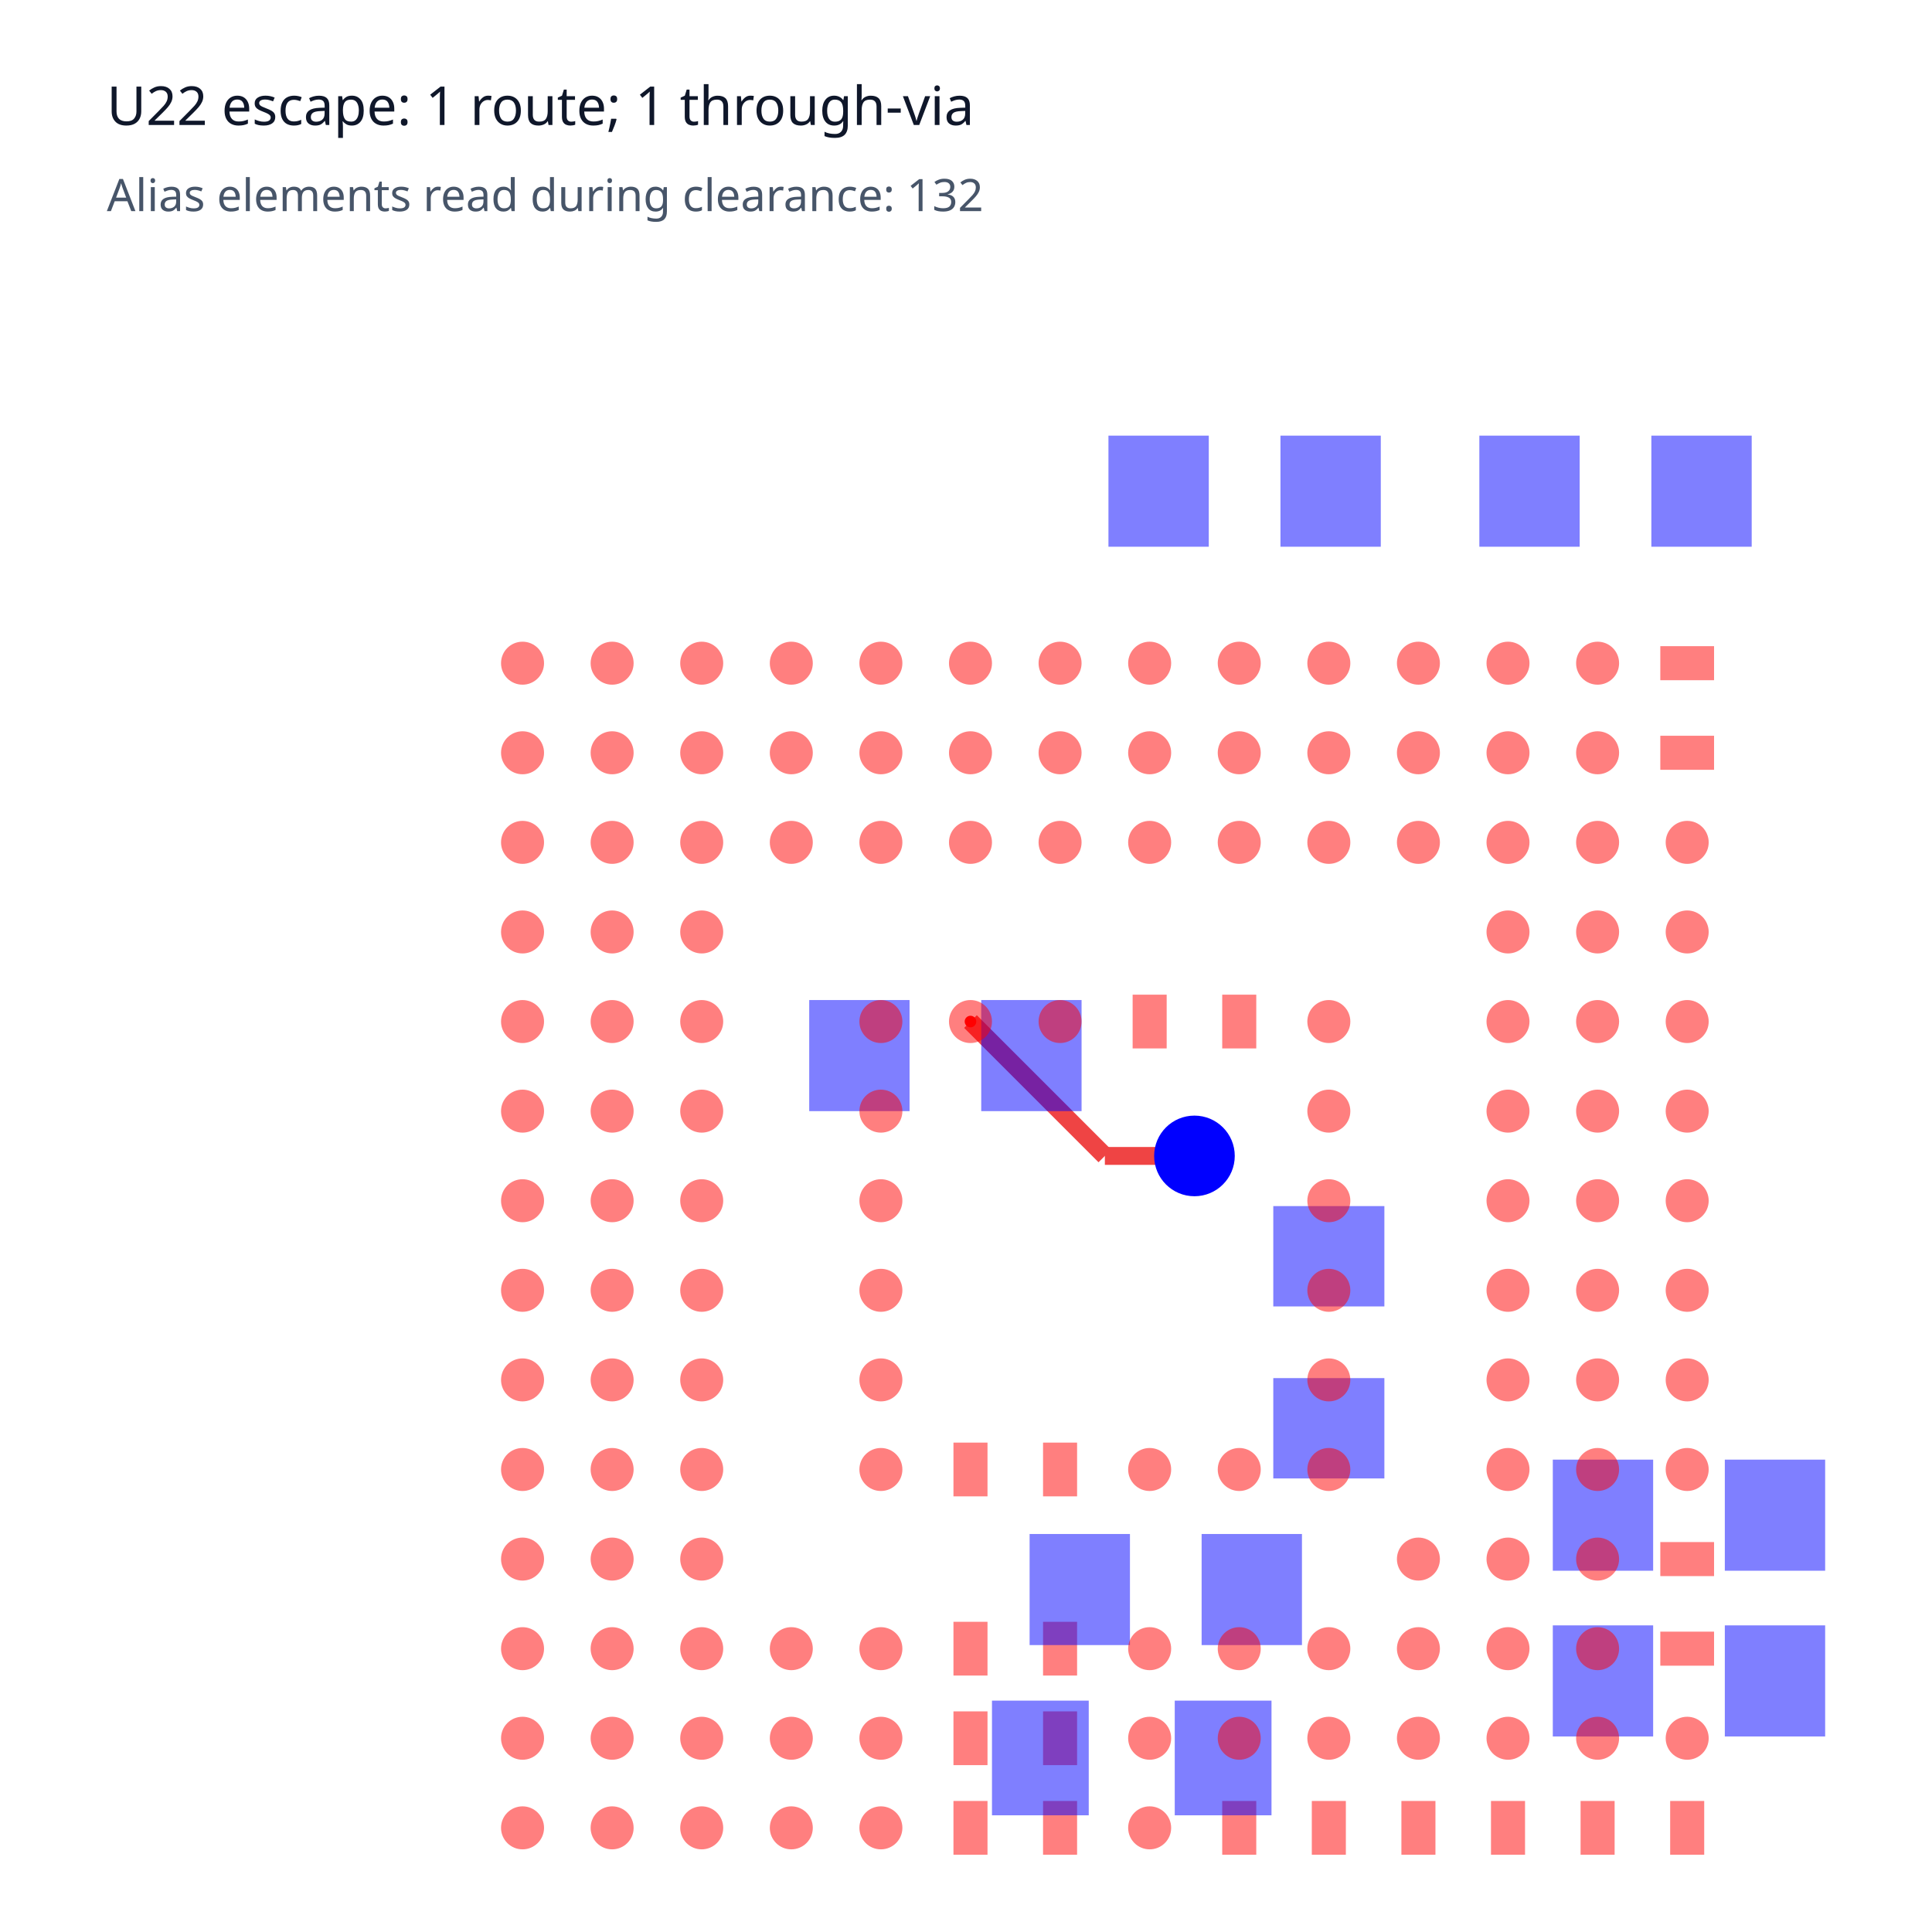
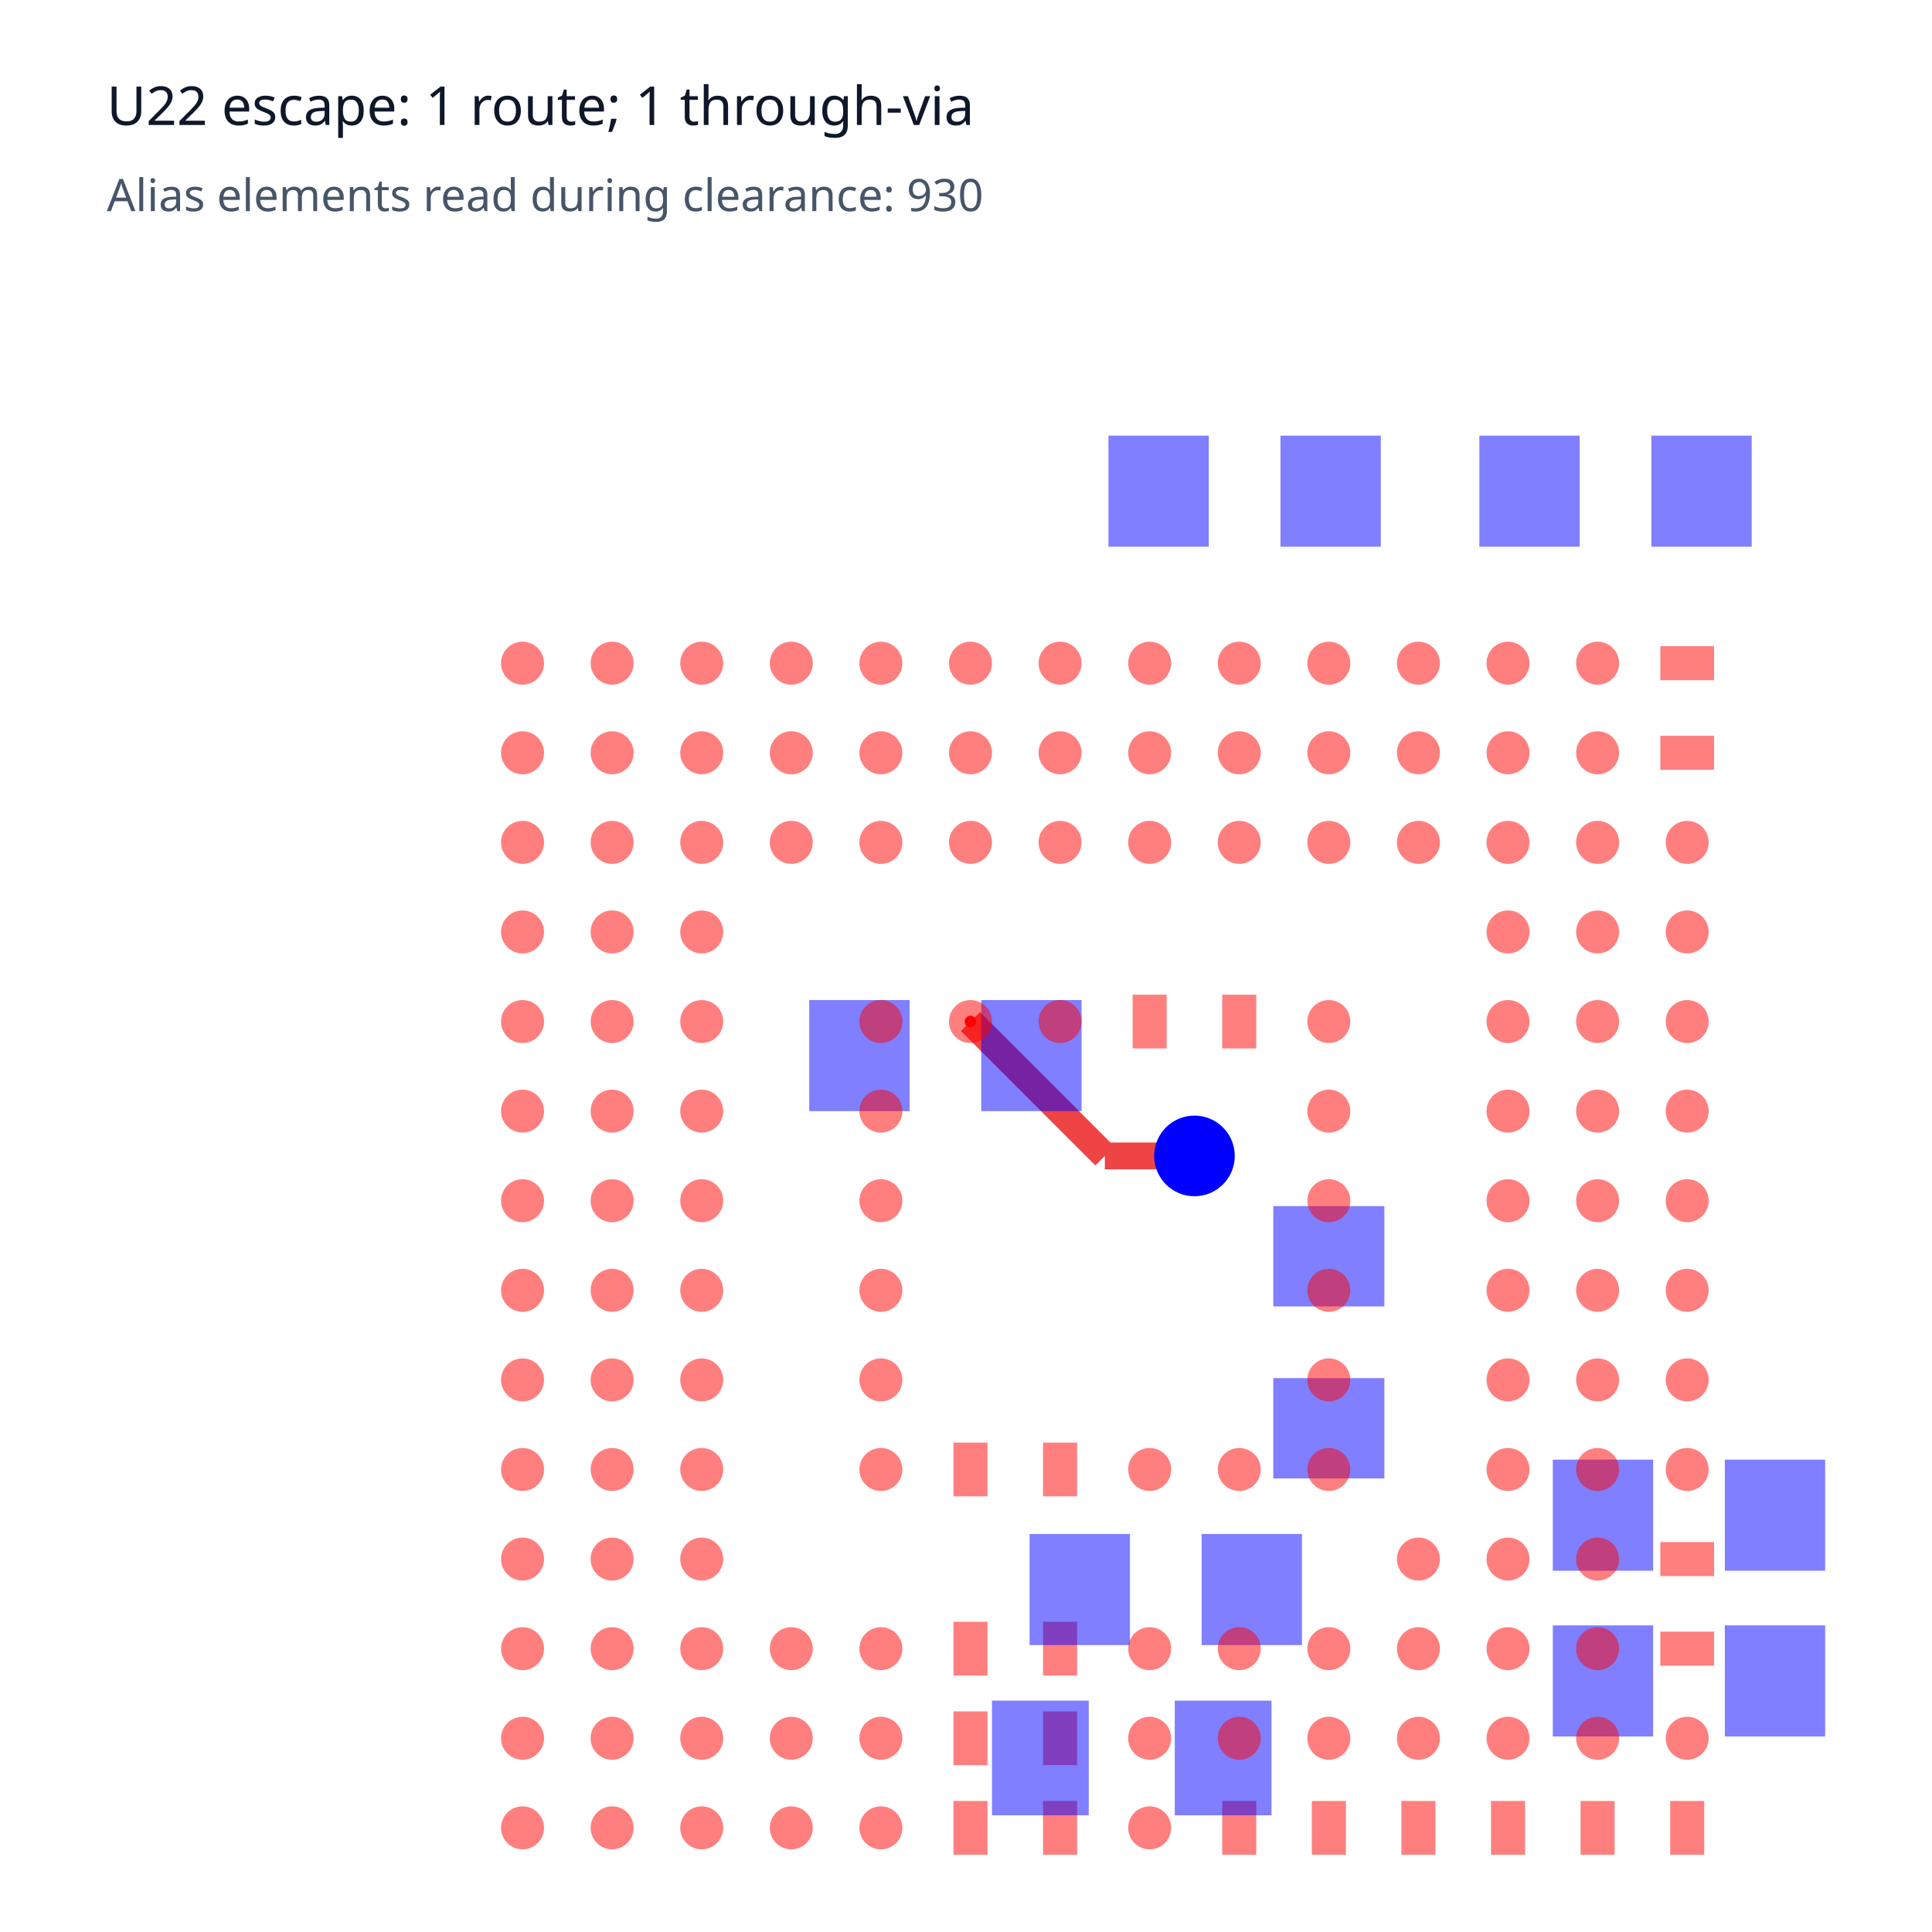
<svg xmlns="http://www.w3.org/2000/svg" width="1000" height="1000" viewBox="0 0 1000 1000">
  <rect width="100%" height="100%" fill="white" />
  <g>
-     <polyline data-points="0.48999999999875865,15.829999999999984 1.2399999999987585,15.079999999999984" data-type="line" data-label="" points="502.319,528.75 571.875,598.306" fill="none" stroke="#ef4444" stroke-linejoin="round" stroke-width="9.274" />
-   </g>
-   <g>
-     <polyline data-points="1.2399999999987585,15.079999999999984 1.7399999999987577,15.079999999999984" data-type="line" data-label="" points="571.875,598.306 618.246,598.306" fill="none" stroke="#ef4444" stroke-linejoin="round" stroke-width="9.274" />
+     <polyline data-points="0.48999999999875865,15.829999999999984 1.2399999999987585,15.079999999999984" data-type="line" data-label="" points="502.319,528.75 571.875,598.306" fill="none" stroke="#ef4444" stroke-linejoin="round" stroke-width="13.911" />
+   </g>
+   <g>
+     <polyline data-points="1.2399999999987585,15.079999999999984 1.7399999999987577,15.079999999999984" data-type="line" data-label="" points="571.875,598.306 618.246,598.306" fill="none" stroke="#ef4444" stroke-linejoin="round" stroke-width="13.911" />
  </g>
  <g>
    <rect data-type="rect" data-label="top" data-x="4.4899999999987585" data-y="11.329999999999984" data-ccw-rotation-degrees="180" x="864.476" y="932.177" width="17.621" height="27.823" fill="rgba(255,0,0,0.5)" stroke="black" stroke-width="0.011" transform="rotate(180 873.2863 946.0887)" />
  </g>
  <g>
    <rect data-type="rect" data-label="top" data-x="3.989999999998758" data-y="11.329999999999984" data-ccw-rotation-degrees="180" x="818.105" y="932.177" width="17.621" height="27.823" fill="rgba(255,0,0,0.5)" stroke="black" stroke-width="0.011" transform="rotate(180 826.9153 946.0887)" />
  </g>
  <g>
    <rect data-type="rect" data-label="top" data-x="3.489999999998758" data-y="11.329999999999984" data-ccw-rotation-degrees="180" x="771.734" y="932.177" width="17.621" height="27.823" fill="rgba(255,0,0,0.5)" stroke="black" stroke-width="0.011" transform="rotate(180 780.5444 946.0887)" />
  </g>
  <g>
    <rect data-type="rect" data-label="top" data-x="2.989999999998758" data-y="11.329999999999984" data-ccw-rotation-degrees="180" x="725.363" y="932.177" width="17.621" height="27.823" fill="rgba(255,0,0,0.5)" stroke="black" stroke-width="0.011" transform="rotate(180 734.1734 946.0887)" />
  </g>
  <g>
    <rect data-type="rect" data-label="top" data-x="2.489999999998758" data-y="11.329999999999984" data-ccw-rotation-degrees="180" x="678.992" y="932.177" width="17.621" height="27.823" fill="rgba(255,0,0,0.5)" stroke="black" stroke-width="0.011" transform="rotate(180 687.8024 946.0887)" />
  </g>
  <g>
    <rect data-type="rect" data-label="top" data-x="1.989999999998758" data-y="11.329999999999984" data-ccw-rotation-degrees="180" x="632.621" y="932.177" width="17.621" height="27.823" fill="rgba(255,0,0,0.5)" stroke="black" stroke-width="0.011" transform="rotate(180 641.4315 946.0887)" />
  </g>
  <g>
    <rect data-type="rect" data-label="top" data-x="0.9899999999987581" data-y="11.329999999999984" data-ccw-rotation-degrees="180" x="539.879" y="932.177" width="17.621" height="27.823" fill="rgba(255,0,0,0.5)" stroke="black" stroke-width="0.011" transform="rotate(180 548.6895 946.0887)" />
  </g>
  <g>
    <rect data-type="rect" data-label="top" data-x="0.4899999999987581" data-y="11.329999999999984" data-ccw-rotation-degrees="180" x="493.508" y="932.177" width="17.621" height="27.823" fill="rgba(255,0,0,0.5)" stroke="black" stroke-width="0.011" transform="rotate(180 502.3185 946.0887)" />
  </g>
  <g>
    <rect data-type="rect" data-label="top" data-x="0.9899999999987582" data-y="11.829999999999984" data-ccw-rotation-degrees="180" x="539.879" y="885.806" width="17.621" height="27.823" fill="rgba(255,0,0,0.5)" stroke="black" stroke-width="0.011" transform="rotate(180 548.6895 899.7177)" />
  </g>
  <g>
    <rect data-type="rect" data-label="top" data-x="0.4899999999987582" data-y="11.829999999999984" data-ccw-rotation-degrees="180" x="493.508" y="885.806" width="17.621" height="27.823" fill="rgba(255,0,0,0.5)" stroke="black" stroke-width="0.011" transform="rotate(180 502.3185 899.7177)" />
  </g>
  <g>
    <rect data-type="rect" data-label="top" data-x="4.4899999999987585" data-y="12.329999999999984" data-ccw-rotation-degrees="180" x="859.375" y="844.536" width="27.823" height="17.621" fill="rgba(255,0,0,0.5)" stroke="black" stroke-width="0.011" transform="rotate(180 873.2863 853.3468)" />
  </g>
  <g>
    <rect data-type="rect" data-label="top" data-x="0.9899999999987583" data-y="12.329999999999984" data-ccw-rotation-degrees="180" x="539.879" y="839.435" width="17.621" height="27.823" fill="rgba(255,0,0,0.5)" stroke="black" stroke-width="0.011" transform="rotate(180 548.6895 853.3468)" />
  </g>
  <g>
    <rect data-type="rect" data-label="top" data-x="0.4899999999987583" data-y="12.329999999999984" data-ccw-rotation-degrees="180" x="493.508" y="839.435" width="17.621" height="27.823" fill="rgba(255,0,0,0.5)" stroke="black" stroke-width="0.011" transform="rotate(180 502.3185 853.3468)" />
  </g>
  <g>
    <rect data-type="rect" data-label="top" data-x="4.4899999999987585" data-y="12.829999999999984" data-ccw-rotation-degrees="180" x="859.375" y="798.165" width="27.823" height="17.621" fill="rgba(255,0,0,0.5)" stroke="black" stroke-width="0.011" transform="rotate(180 873.2863 806.9758)" />
  </g>
  <g>
    <rect data-type="rect" data-label="top" data-x="0.9899999999987583" data-y="13.329999999999984" data-ccw-rotation-degrees="180" x="539.879" y="746.694" width="17.621" height="27.823" fill="rgba(255,0,0,0.5)" stroke="black" stroke-width="0.011" transform="rotate(180 548.6895 760.6048)" />
  </g>
  <g>
    <rect data-type="rect" data-label="top" data-x="0.48999999999875843" data-y="13.329999999999984" data-ccw-rotation-degrees="180" x="493.508" y="746.694" width="17.621" height="27.823" fill="rgba(255,0,0,0.5)" stroke="black" stroke-width="0.011" transform="rotate(180 502.3185 760.6048)" />
  </g>
  <g>
    <rect data-type="rect" data-label="top" data-x="1.9899999999987585" data-y="15.829999999999984" data-ccw-rotation-degrees="180" x="632.621" y="514.839" width="17.621" height="27.823" fill="rgba(255,0,0,0.5)" stroke="black" stroke-width="0.011" transform="rotate(180 641.4315 528.75)" />
  </g>
  <g>
    <rect data-type="rect" data-label="top" data-x="1.4899999999987588" data-y="15.829999999999984" data-ccw-rotation-degrees="180" x="586.25" y="514.839" width="17.621" height="27.823" fill="rgba(255,0,0,0.5)" stroke="black" stroke-width="0.011" transform="rotate(180 595.0605 528.75)" />
  </g>
  <g>
    <rect data-type="rect" data-label="top" data-x="4.4899999999987585" data-y="17.329999999999984" data-ccw-rotation-degrees="180" x="859.375" y="380.827" width="27.823" height="17.621" fill="rgba(255,0,0,0.5)" stroke="black" stroke-width="0.011" transform="rotate(180 873.2863 389.6371)" />
  </g>
  <g>
    <rect data-type="rect" data-label="top" data-x="4.4899999999987585" data-y="17.829999999999984" data-ccw-rotation-degrees="180" x="859.375" y="334.456" width="27.823" height="17.621" fill="rgba(255,0,0,0.5)" stroke="black" stroke-width="0.011" transform="rotate(180 873.2863 343.2661)" />
  </g>
  <g>
    <rect data-type="rect" data-label="bottom" data-x="2.4899999999987585" data-y="14.519999999999992" x="659.052" y="624.274" width="57.5" height="51.935" fill="rgba(0,0,255,0.5)" stroke="black" stroke-width="0.011" />
  </g>
  <g>
    <rect data-type="rect" data-label="bottom source_trace_0" data-x="2.4899999999987585" data-y="13.559999999999992" x="659.052" y="713.306" width="57.5" height="51.935" fill="rgba(0,0,255,0.5)" stroke="black" stroke-width="0.011" />
  </g>
  <g>
    <rect data-type="rect" data-label="bottom" data-x="4.97999999999875" data-y="13.074999999999989" x="892.762" y="755.504" width="51.935" height="57.5" fill="rgba(0,0,255,0.5)" stroke="black" stroke-width="0.011" />
  </g>
  <g>
    <rect data-type="rect" data-label="bottom" data-x="4.019999999998749" data-y="13.074999999999989" x="803.73" y="755.504" width="51.935" height="57.5" fill="rgba(0,0,255,0.5)" stroke="black" stroke-width="0.011" />
  </g>
  <g>
    <rect data-type="rect" data-label="bottom" data-x="4.569999999998753" data-y="18.789999999999992" x="854.738" y="225.484" width="51.935" height="57.5" fill="rgba(0,0,255,0.5)" stroke="black" stroke-width="0.011" />
  </g>
  <g>
    <rect data-type="rect" data-label="bottom source_trace_0" data-x="3.609999999998753" data-y="18.789999999999992" x="765.706" y="225.484" width="51.935" height="57.5" fill="rgba(0,0,255,0.5)" stroke="black" stroke-width="0.011" />
  </g>
  <g>
    <rect data-type="rect" data-label="bottom source_trace_0" data-x="0.8799999999987642" data-y="11.719999999999985" x="513.448" y="880.242" width="50.081" height="59.355" fill="rgba(0,0,255,0.5)" stroke="black" stroke-width="0.011" />
  </g>
  <g>
    <rect data-type="rect" data-label="bottom" data-x="1.8999999999987642" data-y="11.719999999999985" x="608.044" y="880.242" width="50.081" height="59.355" fill="rgba(0,0,255,0.5)" stroke="black" stroke-width="0.011" />
  </g>
  <g>
    <rect data-type="rect" data-label="bottom" data-x="1.5399999999987597" data-y="18.789999999999992" x="573.73" y="225.484" width="51.935" height="57.5" fill="rgba(0,0,255,0.5)" stroke="black" stroke-width="0.011" />
  </g>
  <g>
    <rect data-type="rect" data-label="bottom source_trace_0" data-x="2.4999999999987597" data-y="18.789999999999992" x="662.762" y="225.484" width="51.935" height="57.5" fill="rgba(0,0,255,0.5)" stroke="black" stroke-width="0.011" />
  </g>
  <g>
    <rect data-type="rect" data-label="bottom source_trace_0" data-x="1.099999999998762" data-y="12.659999999999982" x="532.923" y="793.992" width="51.935" height="57.5" fill="rgba(0,0,255,0.5)" stroke="black" stroke-width="0.011" />
  </g>
  <g>
    <rect data-type="rect" data-label="bottom" data-x="2.059999999998762" data-y="12.659999999999982" x="621.956" y="793.992" width="51.935" height="57.5" fill="rgba(0,0,255,0.5)" stroke="black" stroke-width="0.011" />
  </g>
  <g>
    <rect data-type="rect" data-label="bottom" data-x="4.019999999998749" data-y="12.149999999999991" x="803.73" y="841.29" width="51.935" height="57.5" fill="rgba(0,0,255,0.5)" stroke="black" stroke-width="0.011" />
  </g>
  <g>
    <rect data-type="rect" data-label="bottom" data-x="4.97999999999875" data-y="12.149999999999991" x="892.762" y="841.29" width="51.935" height="57.5" fill="rgba(0,0,255,0.5)" stroke="black" stroke-width="0.011" />
  </g>
  <g>
    <rect data-type="rect" data-label="bottom source_trace_0" data-x="-0.13000000000125622" data-y="15.639999999999986" x="418.851" y="517.621" width="51.935" height="57.5" fill="rgba(0,0,255,0.5)" stroke="black" stroke-width="0.011" />
  </g>
  <g>
    <rect data-type="rect" data-label="bottom" data-x="0.8299999999987437" data-y="15.639999999999986" x="507.883" y="517.621" width="51.935" height="57.5" fill="rgba(0,0,255,0.5)" stroke="black" stroke-width="0.011" />
  </g>
  <circle data-type="circle" data-label="" data-x="1.7399999999987577" data-y="15.079999999999984" cx="618.246" cy="598.306" r="20.867" fill="blue" stroke="none" stroke-width="0.011" />
  <circle data-type="circle" data-label="" data-x="1.489999999998758" data-y="11.329999999999984" cx="595.06" cy="946.089" r="11.129" fill="rgba(255,0,0,0.5)" stroke="black" stroke-width="0.011" />
  <circle data-type="circle" data-label="" data-x="-0.010000000001241904" data-y="11.329999999999984" cx="455.948" cy="946.089" r="11.129" fill="rgba(255,0,0,0.5)" stroke="black" stroke-width="0.011" />
  <circle data-type="circle" data-label="" data-x="-0.5100000000012419" data-y="11.329999999999984" cx="409.577" cy="946.089" r="11.129" fill="rgba(255,0,0,0.5)" stroke="black" stroke-width="0.011" />
  <circle data-type="circle" data-label="" data-x="-1.010000000001242" data-y="11.329999999999984" cx="363.206" cy="946.089" r="11.129" fill="rgba(255,0,0,0.5)" stroke="black" stroke-width="0.011" />
  <circle data-type="circle" data-label="" data-x="-1.510000000001242" data-y="11.329999999999984" cx="316.835" cy="946.089" r="11.129" fill="rgba(255,0,0,0.5)" stroke="black" stroke-width="0.011" />
  <circle data-type="circle" data-label="" data-x="-2.010000000001242" data-y="11.329999999999984" cx="270.464" cy="946.089" r="11.129" fill="rgba(255,0,0,0.5)" stroke="black" stroke-width="0.011" />
  <circle data-type="circle" data-label="" data-x="4.4899999999987585" data-y="11.829999999999984" cx="873.286" cy="899.718" r="11.129" fill="rgba(255,0,0,0.5)" stroke="black" stroke-width="0.011" />
  <circle data-type="circle" data-label="" data-x="3.989999999998758" data-y="11.829999999999984" cx="826.915" cy="899.718" r="11.129" fill="rgba(255,0,0,0.5)" stroke="black" stroke-width="0.011" />
  <circle data-type="circle" data-label="" data-x="3.489999999998758" data-y="11.829999999999984" cx="780.544" cy="899.718" r="11.129" fill="rgba(255,0,0,0.5)" stroke="black" stroke-width="0.011" />
  <circle data-type="circle" data-label="" data-x="2.989999999998758" data-y="11.829999999999984" cx="734.173" cy="899.718" r="11.129" fill="rgba(255,0,0,0.5)" stroke="black" stroke-width="0.011" />
  <circle data-type="circle" data-label="" data-x="2.489999999998758" data-y="11.829999999999984" cx="687.802" cy="899.718" r="11.129" fill="rgba(255,0,0,0.5)" stroke="black" stroke-width="0.011" />
  <circle data-type="circle" data-label="" data-x="1.989999999998758" data-y="11.829999999999984" cx="641.431" cy="899.718" r="11.129" fill="rgba(255,0,0,0.5)" stroke="black" stroke-width="0.011" />
  <circle data-type="circle" data-label="" data-x="1.489999999998758" data-y="11.829999999999984" cx="595.06" cy="899.718" r="11.129" fill="rgba(255,0,0,0.5)" stroke="black" stroke-width="0.011" />
  <circle data-type="circle" data-label="" data-x="-0.010000000001241904" data-y="11.829999999999984" cx="455.948" cy="899.718" r="11.129" fill="rgba(255,0,0,0.5)" stroke="black" stroke-width="0.011" />
  <circle data-type="circle" data-label="" data-x="-0.5100000000012419" data-y="11.829999999999984" cx="409.577" cy="899.718" r="11.129" fill="rgba(255,0,0,0.5)" stroke="black" stroke-width="0.011" />
  <circle data-type="circle" data-label="" data-x="-1.010000000001242" data-y="11.829999999999984" cx="363.206" cy="899.718" r="11.129" fill="rgba(255,0,0,0.5)" stroke="black" stroke-width="0.011" />
  <circle data-type="circle" data-label="" data-x="-1.510000000001242" data-y="11.829999999999984" cx="316.835" cy="899.718" r="11.129" fill="rgba(255,0,0,0.5)" stroke="black" stroke-width="0.011" />
  <circle data-type="circle" data-label="" data-x="-2.010000000001242" data-y="11.829999999999984" cx="270.464" cy="899.718" r="11.129" fill="rgba(255,0,0,0.5)" stroke="black" stroke-width="0.011" />
  <circle data-type="circle" data-label="" data-x="3.989999999998758" data-y="12.329999999999984" cx="826.915" cy="853.347" r="11.129" fill="rgba(255,0,0,0.5)" stroke="black" stroke-width="0.011" />
  <circle data-type="circle" data-label="" data-x="3.489999999998758" data-y="12.329999999999984" cx="780.544" cy="853.347" r="11.129" fill="rgba(255,0,0,0.5)" stroke="black" stroke-width="0.011" />
  <circle data-type="circle" data-label="" data-x="2.9899999999987585" data-y="12.329999999999984" cx="734.173" cy="853.347" r="11.129" fill="rgba(255,0,0,0.5)" stroke="black" stroke-width="0.011" />
  <circle data-type="circle" data-label="" data-x="2.4899999999987585" data-y="12.329999999999984" cx="687.802" cy="853.347" r="11.129" fill="rgba(255,0,0,0.5)" stroke="black" stroke-width="0.011" />
  <circle data-type="circle" data-label="" data-x="1.9899999999987583" data-y="12.329999999999984" cx="641.431" cy="853.347" r="11.129" fill="rgba(255,0,0,0.5)" stroke="black" stroke-width="0.011" />
  <circle data-type="circle" data-label="" data-x="1.4899999999987583" data-y="12.329999999999984" cx="595.06" cy="853.347" r="11.129" fill="rgba(255,0,0,0.5)" stroke="black" stroke-width="0.011" />
  <circle data-type="circle" data-label="" data-x="-0.010000000001241682" data-y="12.329999999999984" cx="455.948" cy="853.347" r="11.129" fill="rgba(255,0,0,0.5)" stroke="black" stroke-width="0.011" />
  <circle data-type="circle" data-label="" data-x="-0.5100000000012417" data-y="12.329999999999984" cx="409.577" cy="853.347" r="11.129" fill="rgba(255,0,0,0.5)" stroke="black" stroke-width="0.011" />
  <circle data-type="circle" data-label="" data-x="-1.010000000001242" data-y="12.329999999999984" cx="363.206" cy="853.347" r="11.129" fill="rgba(255,0,0,0.5)" stroke="black" stroke-width="0.011" />
  <circle data-type="circle" data-label="" data-x="-1.510000000001242" data-y="12.329999999999984" cx="316.835" cy="853.347" r="11.129" fill="rgba(255,0,0,0.5)" stroke="black" stroke-width="0.011" />
  <circle data-type="circle" data-label="" data-x="-2.010000000001242" data-y="12.329999999999984" cx="270.464" cy="853.347" r="11.129" fill="rgba(255,0,0,0.5)" stroke="black" stroke-width="0.011" />
  <circle data-type="circle" data-label="" data-x="3.9899999999987585" data-y="12.829999999999984" cx="826.915" cy="806.976" r="11.129" fill="rgba(255,0,0,0.5)" stroke="black" stroke-width="0.011" />
  <circle data-type="circle" data-label="" data-x="3.4899999999987585" data-y="12.829999999999984" cx="780.544" cy="806.976" r="11.129" fill="rgba(255,0,0,0.5)" stroke="black" stroke-width="0.011" />
  <circle data-type="circle" data-label="" data-x="2.9899999999987585" data-y="12.829999999999984" cx="734.173" cy="806.976" r="11.129" fill="rgba(255,0,0,0.5)" stroke="black" stroke-width="0.011" />
  <circle data-type="circle" data-label="" data-x="-1.0100000000012415" data-y="12.829999999999984" cx="363.206" cy="806.976" r="11.129" fill="rgba(255,0,0,0.5)" stroke="black" stroke-width="0.011" />
  <circle data-type="circle" data-label="" data-x="-1.5100000000012415" data-y="12.829999999999984" cx="316.835" cy="806.976" r="11.129" fill="rgba(255,0,0,0.5)" stroke="black" stroke-width="0.011" />
  <circle data-type="circle" data-label="" data-x="-2.0100000000012415" data-y="12.829999999999984" cx="270.464" cy="806.976" r="11.129" fill="rgba(255,0,0,0.5)" stroke="black" stroke-width="0.011" />
  <circle data-type="circle" data-label="" data-x="4.4899999999987585" data-y="13.329999999999984" cx="873.286" cy="760.605" r="11.129" fill="rgba(255,0,0,0.5)" stroke="black" stroke-width="0.011" />
  <circle data-type="circle" data-label="" data-x="3.9899999999987585" data-y="13.329999999999984" cx="826.915" cy="760.605" r="11.129" fill="rgba(255,0,0,0.5)" stroke="black" stroke-width="0.011" />
  <circle data-type="circle" data-label="" data-x="3.4899999999987585" data-y="13.329999999999984" cx="780.544" cy="760.605" r="11.129" fill="rgba(255,0,0,0.5)" stroke="black" stroke-width="0.011" />
  <circle data-type="circle" data-label="" data-x="2.4899999999987585" data-y="13.329999999999984" cx="687.802" cy="760.605" r="11.129" fill="rgba(255,0,0,0.5)" stroke="black" stroke-width="0.011" />
  <circle data-type="circle" data-label="" data-x="1.9899999999987585" data-y="13.329999999999984" cx="641.431" cy="760.605" r="11.129" fill="rgba(255,0,0,0.5)" stroke="black" stroke-width="0.011" />
  <circle data-type="circle" data-label="" data-x="1.4899999999987583" data-y="13.329999999999984" cx="595.06" cy="760.605" r="11.129" fill="rgba(255,0,0,0.5)" stroke="black" stroke-width="0.011" />
  <circle data-type="circle" data-label="" data-x="-0.010000000001241682" data-y="13.329999999999984" cx="455.948" cy="760.605" r="11.129" fill="rgba(255,0,0,0.5)" stroke="black" stroke-width="0.011" />
  <circle data-type="circle" data-label="" data-x="-1.0100000000012415" data-y="13.329999999999984" cx="363.206" cy="760.605" r="11.129" fill="rgba(255,0,0,0.5)" stroke="black" stroke-width="0.011" />
  <circle data-type="circle" data-label="" data-x="-1.5100000000012415" data-y="13.329999999999984" cx="316.835" cy="760.605" r="11.129" fill="rgba(255,0,0,0.5)" stroke="black" stroke-width="0.011" />
  <circle data-type="circle" data-label="" data-x="-2.0100000000012415" data-y="13.329999999999984" cx="270.464" cy="760.605" r="11.129" fill="rgba(255,0,0,0.5)" stroke="black" stroke-width="0.011" />
  <circle data-type="circle" data-label="" data-x="4.4899999999987585" data-y="13.829999999999984" cx="873.286" cy="714.234" r="11.129" fill="rgba(255,0,0,0.5)" stroke="black" stroke-width="0.011" />
  <circle data-type="circle" data-label="" data-x="3.9899999999987585" data-y="13.829999999999984" cx="826.915" cy="714.234" r="11.129" fill="rgba(255,0,0,0.5)" stroke="black" stroke-width="0.011" />
  <circle data-type="circle" data-label="" data-x="3.4899999999987585" data-y="13.829999999999984" cx="780.544" cy="714.234" r="11.129" fill="rgba(255,0,0,0.5)" stroke="black" stroke-width="0.011" />
  <circle data-type="circle" data-label="" data-x="2.4899999999987585" data-y="13.829999999999984" cx="687.802" cy="714.234" r="11.129" fill="rgba(255,0,0,0.5)" stroke="black" stroke-width="0.011" />
  <circle data-type="circle" data-label="" data-x="-0.01000000000124146" data-y="13.829999999999984" cx="455.948" cy="714.234" r="11.129" fill="rgba(255,0,0,0.5)" stroke="black" stroke-width="0.011" />
  <circle data-type="circle" data-label="" data-x="-1.0100000000012415" data-y="13.829999999999984" cx="363.206" cy="714.234" r="11.129" fill="rgba(255,0,0,0.5)" stroke="black" stroke-width="0.011" />
  <circle data-type="circle" data-label="" data-x="-1.5100000000012415" data-y="13.829999999999984" cx="316.835" cy="714.234" r="11.129" fill="rgba(255,0,0,0.5)" stroke="black" stroke-width="0.011" />
  <circle data-type="circle" data-label="" data-x="-2.0100000000012415" data-y="13.829999999999984" cx="270.464" cy="714.234" r="11.129" fill="rgba(255,0,0,0.5)" stroke="black" stroke-width="0.011" />
  <circle data-type="circle" data-label="" data-x="4.4899999999987585" data-y="14.329999999999984" cx="873.286" cy="667.863" r="11.129" fill="rgba(255,0,0,0.5)" stroke="black" stroke-width="0.011" />
  <circle data-type="circle" data-label="" data-x="3.9899999999987585" data-y="14.329999999999984" cx="826.915" cy="667.863" r="11.129" fill="rgba(255,0,0,0.5)" stroke="black" stroke-width="0.011" />
  <circle data-type="circle" data-label="" data-x="3.4899999999987585" data-y="14.329999999999984" cx="780.544" cy="667.863" r="11.129" fill="rgba(255,0,0,0.5)" stroke="black" stroke-width="0.011" />
  <circle data-type="circle" data-label="" data-x="2.4899999999987585" data-y="14.329999999999984" cx="687.802" cy="667.863" r="11.129" fill="rgba(255,0,0,0.5)" stroke="black" stroke-width="0.011" />
  <circle data-type="circle" data-label="" data-x="-0.01000000000124146" data-y="14.329999999999984" cx="455.948" cy="667.863" r="11.129" fill="rgba(255,0,0,0.5)" stroke="black" stroke-width="0.011" />
  <circle data-type="circle" data-label="" data-x="-1.0100000000012415" data-y="14.329999999999984" cx="363.206" cy="667.863" r="11.129" fill="rgba(255,0,0,0.5)" stroke="black" stroke-width="0.011" />
  <circle data-type="circle" data-label="" data-x="-1.5100000000012415" data-y="14.329999999999984" cx="316.835" cy="667.863" r="11.129" fill="rgba(255,0,0,0.5)" stroke="black" stroke-width="0.011" />
  <circle data-type="circle" data-label="" data-x="-2.0100000000012415" data-y="14.329999999999984" cx="270.464" cy="667.863" r="11.129" fill="rgba(255,0,0,0.5)" stroke="black" stroke-width="0.011" />
  <circle data-type="circle" data-label="" data-x="4.4899999999987585" data-y="14.829999999999984" cx="873.286" cy="621.492" r="11.129" fill="rgba(255,0,0,0.5)" stroke="black" stroke-width="0.011" />
  <circle data-type="circle" data-label="" data-x="3.9899999999987585" data-y="14.829999999999984" cx="826.915" cy="621.492" r="11.129" fill="rgba(255,0,0,0.5)" stroke="black" stroke-width="0.011" />
  <circle data-type="circle" data-label="" data-x="3.4899999999987585" data-y="14.829999999999984" cx="780.544" cy="621.492" r="11.129" fill="rgba(255,0,0,0.5)" stroke="black" stroke-width="0.011" />
  <circle data-type="circle" data-label="" data-x="2.4899999999987585" data-y="14.829999999999984" cx="687.802" cy="621.492" r="11.129" fill="rgba(255,0,0,0.5)" stroke="black" stroke-width="0.011" />
  <circle data-type="circle" data-label="" data-x="-0.01000000000124146" data-y="14.829999999999984" cx="455.948" cy="621.492" r="11.129" fill="rgba(255,0,0,0.5)" stroke="black" stroke-width="0.011" />
  <circle data-type="circle" data-label="" data-x="-1.0100000000012415" data-y="14.829999999999984" cx="363.206" cy="621.492" r="11.129" fill="rgba(255,0,0,0.5)" stroke="black" stroke-width="0.011" />
  <circle data-type="circle" data-label="" data-x="-1.5100000000012415" data-y="14.829999999999984" cx="316.835" cy="621.492" r="11.129" fill="rgba(255,0,0,0.5)" stroke="black" stroke-width="0.011" />
  <circle data-type="circle" data-label="" data-x="-2.0100000000012415" data-y="14.829999999999984" cx="270.464" cy="621.492" r="11.129" fill="rgba(255,0,0,0.5)" stroke="black" stroke-width="0.011" />
  <circle data-type="circle" data-label="" data-x="4.4899999999987585" data-y="15.329999999999984" cx="873.286" cy="575.121" r="11.129" fill="rgba(255,0,0,0.5)" stroke="black" stroke-width="0.011" />
  <circle data-type="circle" data-label="" data-x="3.9899999999987585" data-y="15.329999999999984" cx="826.915" cy="575.121" r="11.129" fill="rgba(255,0,0,0.5)" stroke="black" stroke-width="0.011" />
  <circle data-type="circle" data-label="" data-x="3.4899999999987585" data-y="15.329999999999984" cx="780.544" cy="575.121" r="11.129" fill="rgba(255,0,0,0.5)" stroke="black" stroke-width="0.011" />
  <circle data-type="circle" data-label="" data-x="2.4899999999987585" data-y="15.329999999999984" cx="687.802" cy="575.121" r="11.129" fill="rgba(255,0,0,0.5)" stroke="black" stroke-width="0.011" />
  <circle data-type="circle" data-label="" data-x="-0.01000000000124146" data-y="15.329999999999984" cx="455.948" cy="575.121" r="11.129" fill="rgba(255,0,0,0.5)" stroke="black" stroke-width="0.011" />
  <circle data-type="circle" data-label="" data-x="-1.0100000000012415" data-y="15.329999999999984" cx="363.206" cy="575.121" r="11.129" fill="rgba(255,0,0,0.5)" stroke="black" stroke-width="0.011" />
  <circle data-type="circle" data-label="" data-x="-1.5100000000012415" data-y="15.329999999999984" cx="316.835" cy="575.121" r="11.129" fill="rgba(255,0,0,0.5)" stroke="black" stroke-width="0.011" />
  <circle data-type="circle" data-label="" data-x="-2.0100000000012415" data-y="15.329999999999984" cx="270.464" cy="575.121" r="11.129" fill="rgba(255,0,0,0.5)" stroke="black" stroke-width="0.011" />
  <circle data-type="circle" data-label="" data-x="4.4899999999987585" data-y="15.829999999999984" cx="873.286" cy="528.75" r="11.129" fill="rgba(255,0,0,0.5)" stroke="black" stroke-width="0.011" />
  <circle data-type="circle" data-label="" data-x="3.9899999999987585" data-y="15.829999999999984" cx="826.915" cy="528.75" r="11.129" fill="rgba(255,0,0,0.5)" stroke="black" stroke-width="0.011" />
  <circle data-type="circle" data-label="" data-x="3.4899999999987585" data-y="15.829999999999984" cx="780.544" cy="528.75" r="11.129" fill="rgba(255,0,0,0.5)" stroke="black" stroke-width="0.011" />
  <circle data-type="circle" data-label="" data-x="2.4899999999987585" data-y="15.829999999999984" cx="687.802" cy="528.75" r="11.129" fill="rgba(255,0,0,0.5)" stroke="black" stroke-width="0.011" />
  <circle data-type="circle" data-label="" data-x="0.9899999999987588" data-y="15.829999999999984" cx="548.69" cy="528.75" r="11.129" fill="rgba(255,0,0,0.5)" stroke="black" stroke-width="0.011" />
  <circle data-type="circle" data-label="" data-x="0.48999999999875865" data-y="15.829999999999984" cx="502.319" cy="528.75" r="11.129" fill="rgba(255,0,0,0.5)" stroke="black" stroke-width="0.011" />
  <circle data-type="circle" data-label="" data-x="-0.010000000001241238" data-y="15.829999999999984" cx="455.948" cy="528.75" r="11.129" fill="rgba(255,0,0,0.5)" stroke="black" stroke-width="0.011" />
  <circle data-type="circle" data-label="" data-x="-1.0100000000012415" data-y="15.829999999999984" cx="363.206" cy="528.75" r="11.129" fill="rgba(255,0,0,0.5)" stroke="black" stroke-width="0.011" />
  <circle data-type="circle" data-label="" data-x="-1.5100000000012415" data-y="15.829999999999984" cx="316.835" cy="528.75" r="11.129" fill="rgba(255,0,0,0.5)" stroke="black" stroke-width="0.011" />
  <circle data-type="circle" data-label="" data-x="-2.0100000000012415" data-y="15.829999999999984" cx="270.464" cy="528.75" r="11.129" fill="rgba(255,0,0,0.5)" stroke="black" stroke-width="0.011" />
  <circle data-type="circle" data-label="" data-x="4.4899999999987585" data-y="16.329999999999984" cx="873.286" cy="482.379" r="11.129" fill="rgba(255,0,0,0.5)" stroke="black" stroke-width="0.011" />
  <circle data-type="circle" data-label="" data-x="3.9899999999987585" data-y="16.329999999999984" cx="826.915" cy="482.379" r="11.129" fill="rgba(255,0,0,0.5)" stroke="black" stroke-width="0.011" />
  <circle data-type="circle" data-label="" data-x="3.4899999999987585" data-y="16.329999999999984" cx="780.544" cy="482.379" r="11.129" fill="rgba(255,0,0,0.5)" stroke="black" stroke-width="0.011" />
  <circle data-type="circle" data-label="" data-x="-1.0100000000012415" data-y="16.329999999999984" cx="363.206" cy="482.379" r="11.129" fill="rgba(255,0,0,0.5)" stroke="black" stroke-width="0.011" />
  <circle data-type="circle" data-label="" data-x="-1.5100000000012415" data-y="16.329999999999984" cx="316.835" cy="482.379" r="11.129" fill="rgba(255,0,0,0.5)" stroke="black" stroke-width="0.011" />
  <circle data-type="circle" data-label="" data-x="-2.0100000000012415" data-y="16.329999999999984" cx="270.464" cy="482.379" r="11.129" fill="rgba(255,0,0,0.5)" stroke="black" stroke-width="0.011" />
  <circle data-type="circle" data-label="" data-x="4.4899999999987585" data-y="16.829999999999984" cx="873.286" cy="436.008" r="11.129" fill="rgba(255,0,0,0.5)" stroke="black" stroke-width="0.011" />
  <circle data-type="circle" data-label="" data-x="3.989999999998759" data-y="16.829999999999984" cx="826.915" cy="436.008" r="11.129" fill="rgba(255,0,0,0.5)" stroke="black" stroke-width="0.011" />
  <circle data-type="circle" data-label="" data-x="3.489999999998759" data-y="16.829999999999984" cx="780.544" cy="436.008" r="11.129" fill="rgba(255,0,0,0.5)" stroke="black" stroke-width="0.011" />
  <circle data-type="circle" data-label="" data-x="2.9899999999987585" data-y="16.829999999999984" cx="734.173" cy="436.008" r="11.129" fill="rgba(255,0,0,0.5)" stroke="black" stroke-width="0.011" />
  <circle data-type="circle" data-label="" data-x="2.4899999999987585" data-y="16.829999999999984" cx="687.802" cy="436.008" r="11.129" fill="rgba(255,0,0,0.5)" stroke="black" stroke-width="0.011" />
  <circle data-type="circle" data-label="" data-x="1.9899999999987588" data-y="16.829999999999984" cx="641.431" cy="436.008" r="11.129" fill="rgba(255,0,0,0.5)" stroke="black" stroke-width="0.011" />
  <circle data-type="circle" data-label="" data-x="1.4899999999987588" data-y="16.829999999999984" cx="595.06" cy="436.008" r="11.129" fill="rgba(255,0,0,0.5)" stroke="black" stroke-width="0.011" />
  <circle data-type="circle" data-label="" data-x="0.9899999999987588" data-y="16.829999999999984" cx="548.69" cy="436.008" r="11.129" fill="rgba(255,0,0,0.5)" stroke="black" stroke-width="0.011" />
  <circle data-type="circle" data-label="" data-x="0.48999999999875876" data-y="16.829999999999984" cx="502.319" cy="436.008" r="11.129" fill="rgba(255,0,0,0.5)" stroke="black" stroke-width="0.011" />
  <circle data-type="circle" data-label="" data-x="-0.010000000001241238" data-y="16.829999999999984" cx="455.948" cy="436.008" r="11.129" fill="rgba(255,0,0,0.5)" stroke="black" stroke-width="0.011" />
  <circle data-type="circle" data-label="" data-x="-0.5100000000012412" data-y="16.829999999999984" cx="409.577" cy="436.008" r="11.129" fill="rgba(255,0,0,0.5)" stroke="black" stroke-width="0.011" />
  <circle data-type="circle" data-label="" data-x="-1.010000000001241" data-y="16.829999999999984" cx="363.206" cy="436.008" r="11.129" fill="rgba(255,0,0,0.5)" stroke="black" stroke-width="0.011" />
  <circle data-type="circle" data-label="" data-x="-1.510000000001241" data-y="16.829999999999984" cx="316.835" cy="436.008" r="11.129" fill="rgba(255,0,0,0.5)" stroke="black" stroke-width="0.011" />
  <circle data-type="circle" data-label="" data-x="-2.010000000001241" data-y="16.829999999999984" cx="270.464" cy="436.008" r="11.129" fill="rgba(255,0,0,0.5)" stroke="black" stroke-width="0.011" />
  <circle data-type="circle" data-label="" data-x="3.989999999998759" data-y="17.329999999999984" cx="826.915" cy="389.637" r="11.129" fill="rgba(255,0,0,0.5)" stroke="black" stroke-width="0.011" />
  <circle data-type="circle" data-label="" data-x="3.489999999998759" data-y="17.329999999999984" cx="780.544" cy="389.637" r="11.129" fill="rgba(255,0,0,0.5)" stroke="black" stroke-width="0.011" />
  <circle data-type="circle" data-label="" data-x="2.989999999998759" data-y="17.329999999999984" cx="734.173" cy="389.637" r="11.129" fill="rgba(255,0,0,0.5)" stroke="black" stroke-width="0.011" />
  <circle data-type="circle" data-label="" data-x="2.489999999998759" data-y="17.329999999999984" cx="687.802" cy="389.637" r="11.129" fill="rgba(255,0,0,0.5)" stroke="black" stroke-width="0.011" />
  <circle data-type="circle" data-label="" data-x="1.989999999998759" data-y="17.329999999999984" cx="641.431" cy="389.637" r="11.129" fill="rgba(255,0,0,0.5)" stroke="black" stroke-width="0.011" />
  <circle data-type="circle" data-label="" data-x="1.489999999998759" data-y="17.329999999999984" cx="595.06" cy="389.637" r="11.129" fill="rgba(255,0,0,0.5)" stroke="black" stroke-width="0.011" />
  <circle data-type="circle" data-label="" data-x="0.9899999999987589" data-y="17.329999999999984" cx="548.69" cy="389.637" r="11.129" fill="rgba(255,0,0,0.5)" stroke="black" stroke-width="0.011" />
  <circle data-type="circle" data-label="" data-x="0.4899999999987589" data-y="17.329999999999984" cx="502.319" cy="389.637" r="11.129" fill="rgba(255,0,0,0.5)" stroke="black" stroke-width="0.011" />
  <circle data-type="circle" data-label="" data-x="-0.010000000001241016" data-y="17.329999999999984" cx="455.948" cy="389.637" r="11.129" fill="rgba(255,0,0,0.5)" stroke="black" stroke-width="0.011" />
  <circle data-type="circle" data-label="" data-x="-0.510000000001241" data-y="17.329999999999984" cx="409.577" cy="389.637" r="11.129" fill="rgba(255,0,0,0.5)" stroke="black" stroke-width="0.011" />
  <circle data-type="circle" data-label="" data-x="-1.010000000001241" data-y="17.329999999999984" cx="363.206" cy="389.637" r="11.129" fill="rgba(255,0,0,0.5)" stroke="black" stroke-width="0.011" />
  <circle data-type="circle" data-label="" data-x="-1.510000000001241" data-y="17.329999999999984" cx="316.835" cy="389.637" r="11.129" fill="rgba(255,0,0,0.5)" stroke="black" stroke-width="0.011" />
  <circle data-type="circle" data-label="" data-x="-2.010000000001241" data-y="17.329999999999984" cx="270.464" cy="389.637" r="11.129" fill="rgba(255,0,0,0.5)" stroke="black" stroke-width="0.011" />
  <circle data-type="circle" data-label="" data-x="3.989999999998759" data-y="17.829999999999984" cx="826.915" cy="343.266" r="11.129" fill="rgba(255,0,0,0.5)" stroke="black" stroke-width="0.011" />
  <circle data-type="circle" data-label="" data-x="3.489999999998759" data-y="17.829999999999984" cx="780.544" cy="343.266" r="11.129" fill="rgba(255,0,0,0.5)" stroke="black" stroke-width="0.011" />
  <circle data-type="circle" data-label="" data-x="2.989999999998759" data-y="17.829999999999984" cx="734.173" cy="343.266" r="11.129" fill="rgba(255,0,0,0.5)" stroke="black" stroke-width="0.011" />
  <circle data-type="circle" data-label="" data-x="2.489999999998759" data-y="17.829999999999984" cx="687.802" cy="343.266" r="11.129" fill="rgba(255,0,0,0.5)" stroke="black" stroke-width="0.011" />
  <circle data-type="circle" data-label="" data-x="1.989999999998759" data-y="17.829999999999984" cx="641.431" cy="343.266" r="11.129" fill="rgba(255,0,0,0.5)" stroke="black" stroke-width="0.011" />
  <circle data-type="circle" data-label="" data-x="1.489999999998759" data-y="17.829999999999984" cx="595.06" cy="343.266" r="11.129" fill="rgba(255,0,0,0.5)" stroke="black" stroke-width="0.011" />
  <circle data-type="circle" data-label="" data-x="0.989999999998759" data-y="17.829999999999984" cx="548.69" cy="343.266" r="11.129" fill="rgba(255,0,0,0.5)" stroke="black" stroke-width="0.011" />
  <circle data-type="circle" data-label="" data-x="0.489999999998759" data-y="17.829999999999984" cx="502.319" cy="343.266" r="11.129" fill="rgba(255,0,0,0.5)" stroke="black" stroke-width="0.011" />
  <circle data-type="circle" data-label="" data-x="-0.010000000001241016" data-y="17.829999999999984" cx="455.948" cy="343.266" r="11.129" fill="rgba(255,0,0,0.5)" stroke="black" stroke-width="0.011" />
  <circle data-type="circle" data-label="" data-x="-0.510000000001241" data-y="17.829999999999984" cx="409.577" cy="343.266" r="11.129" fill="rgba(255,0,0,0.5)" stroke="black" stroke-width="0.011" />
  <circle data-type="circle" data-label="" data-x="-1.010000000001241" data-y="17.829999999999984" cx="363.206" cy="343.266" r="11.129" fill="rgba(255,0,0,0.5)" stroke="black" stroke-width="0.011" />
  <circle data-type="circle" data-label="" data-x="-1.510000000001241" data-y="17.829999999999984" cx="316.835" cy="343.266" r="11.129" fill="rgba(255,0,0,0.5)" stroke="black" stroke-width="0.011" />
  <circle data-type="circle" data-label="" data-x="-2.010000000001241" data-y="17.829999999999984" cx="270.464" cy="343.266" r="11.129" fill="rgba(255,0,0,0.5)" stroke="black" stroke-width="0.011" />
  <text data-type="text" data-label="U22 escape: 1 route; 1 through-via" data-x="-4.330000000001243" data-y="20.949999999999985" x="55.302" y="53.911" fill="#0f172a" font-size="27.823" font-family="sans-serif" text-anchor="start" dominant-baseline="central">U22 escape: 1 route; 1 through-via</text>
-   <text data-type="text" data-label="Alias elements read during clearance: 132" data-x="-4.330000000001243" data-y="20.449999999999985" x="55.302" y="100.282" fill="#475569" font-size="23.185" font-family="sans-serif" text-anchor="start" dominant-baseline="central">Alias elements read during clearance: 132</text>
+   <text data-type="text" data-label="Alias elements read during clearance: 930" data-x="-4.330000000001243" data-y="20.449999999999985" x="55.302" y="100.282" fill="#475569" font-size="23.185" font-family="sans-serif" text-anchor="start" dominant-baseline="central">Alias elements read during clearance: 930</text>
  <g>
    <circle data-type="point" data-label="source_trace_0 source_trace_0 top" data-x="0.48999999999875865" data-y="15.829999999999984" cx="502.319" cy="528.75" r="3" fill="hsl(0, 100%, 50%)" />
  </g>
  <g id="crosshair" style="display: none">
    <line id="crosshair-h" y1="0" y2="1000" stroke="#666" stroke-width="0.5" />
    <line id="crosshair-v" x1="0" x2="1000" stroke="#666" stroke-width="0.5" />
    <text id="coordinates" font-family="monospace" font-size="12" fill="#666" />
  </g>
</svg>
